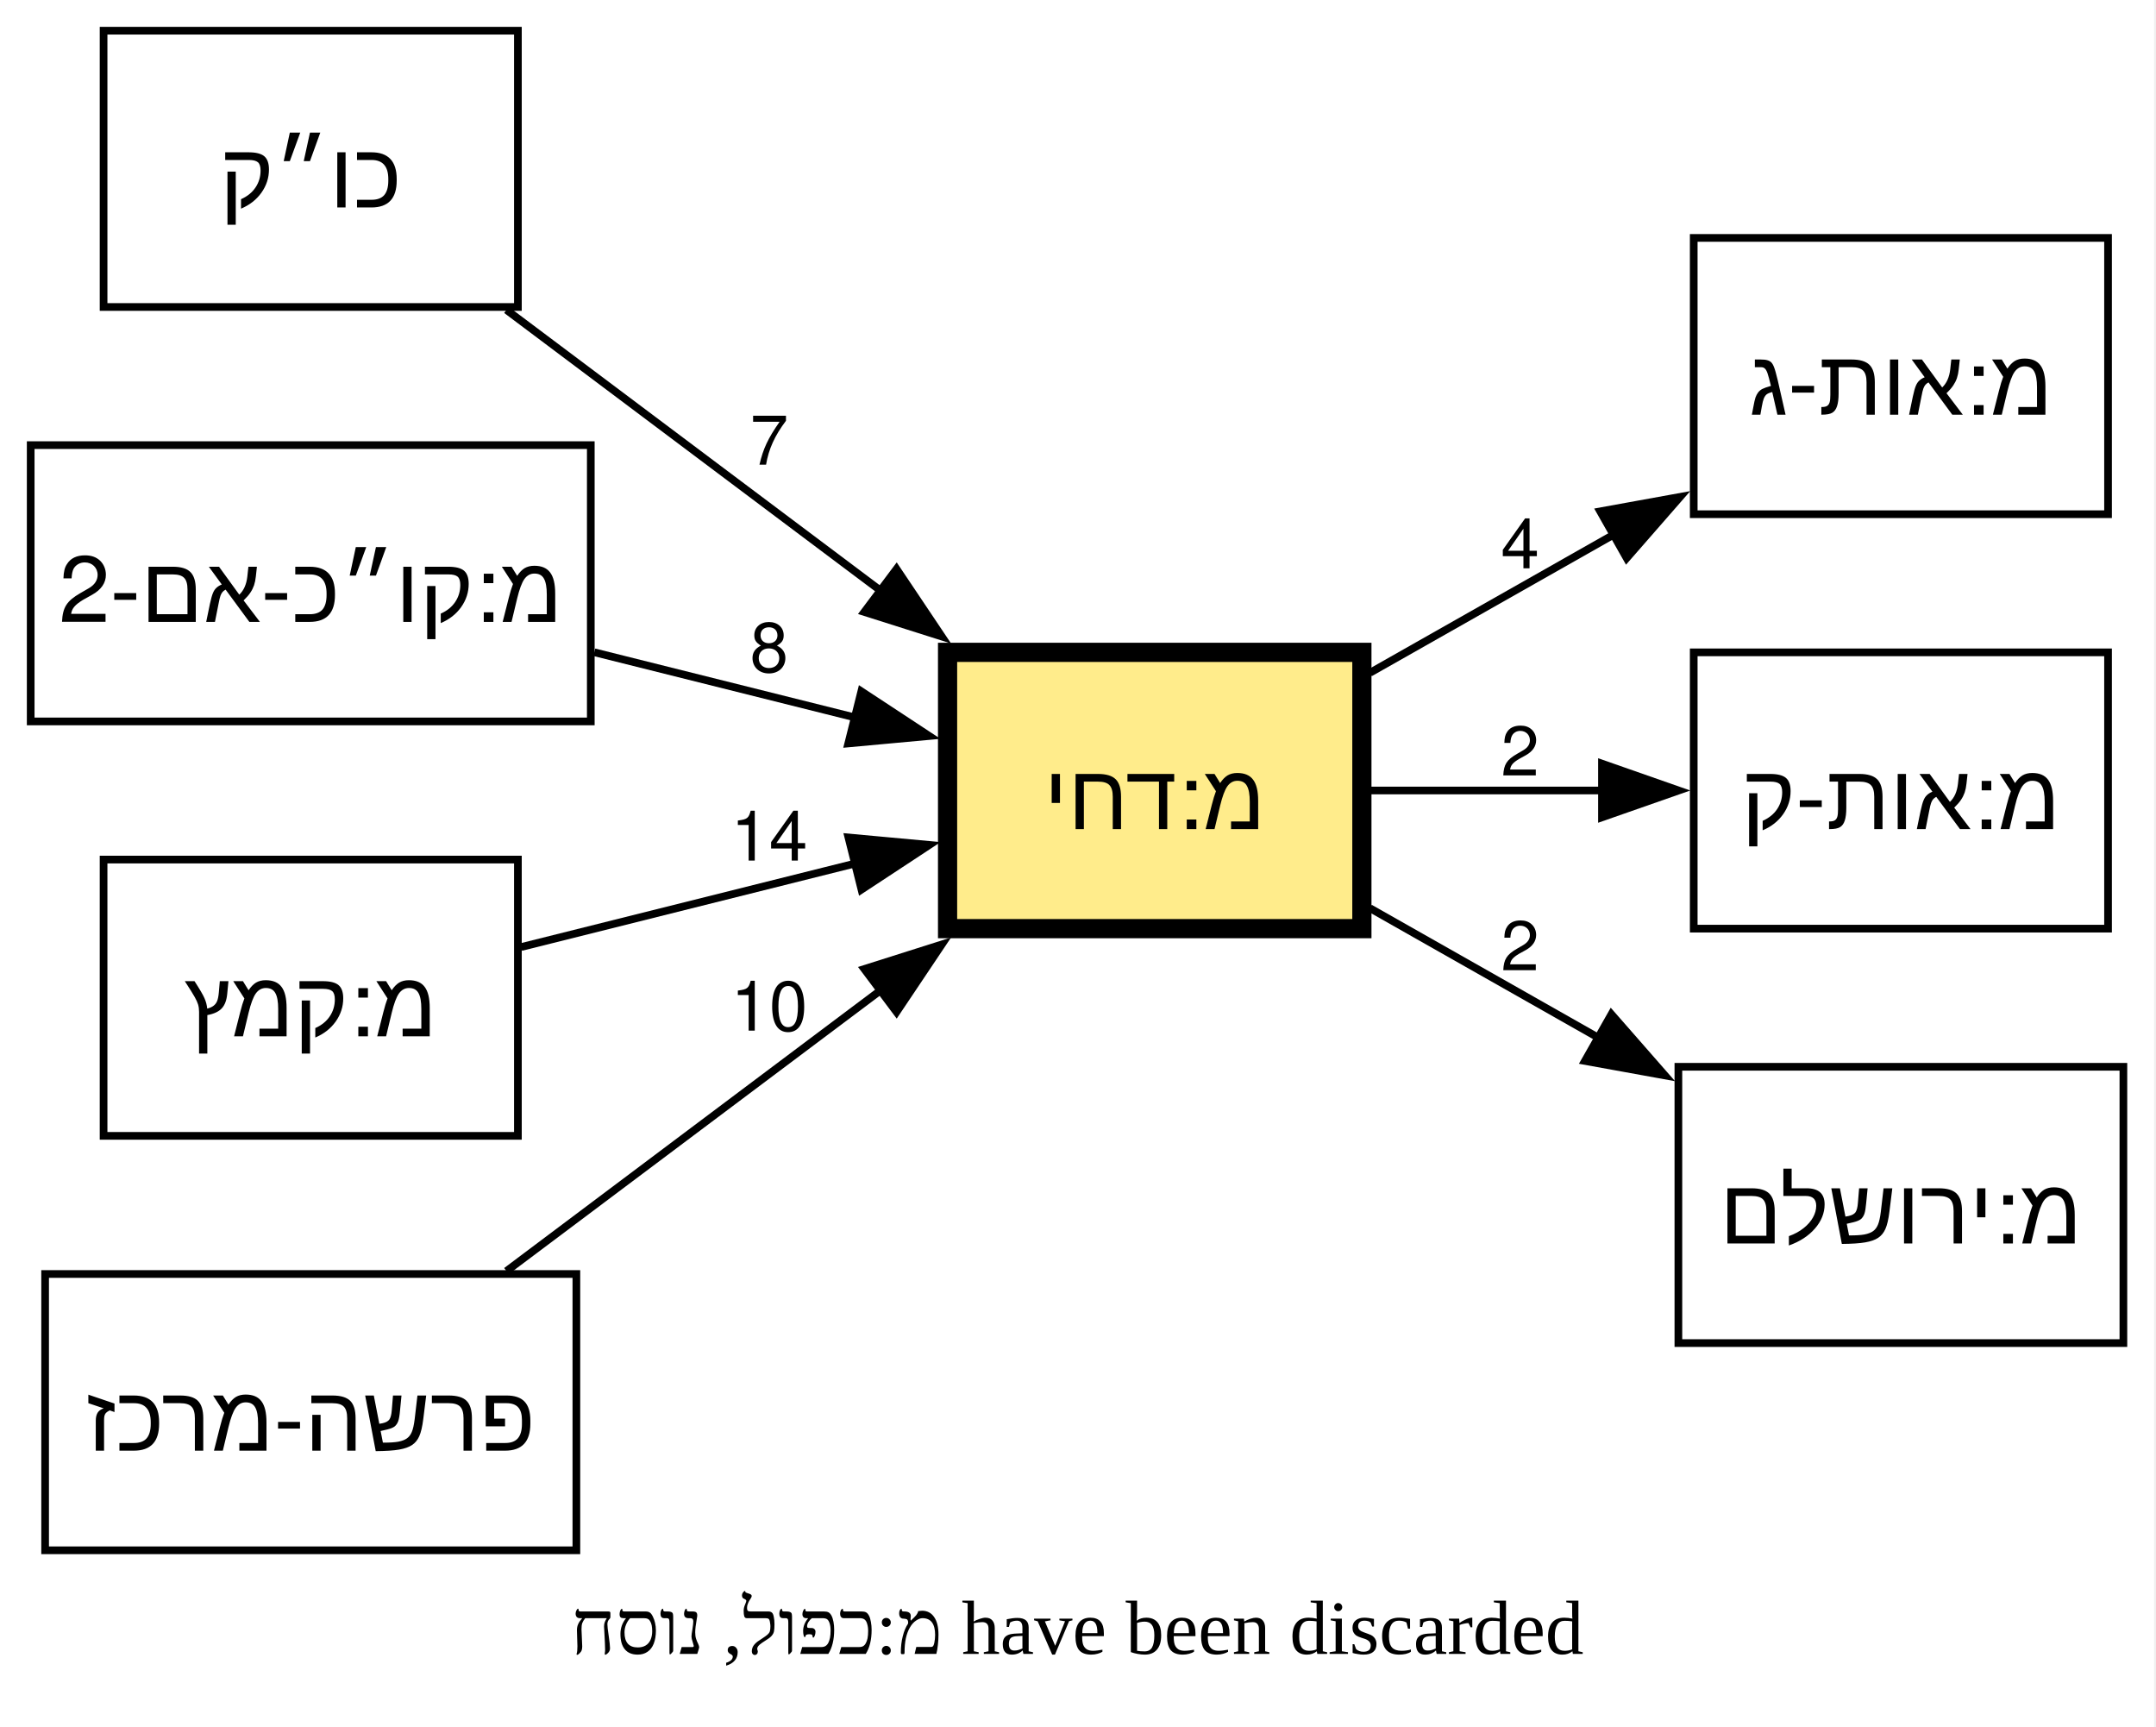
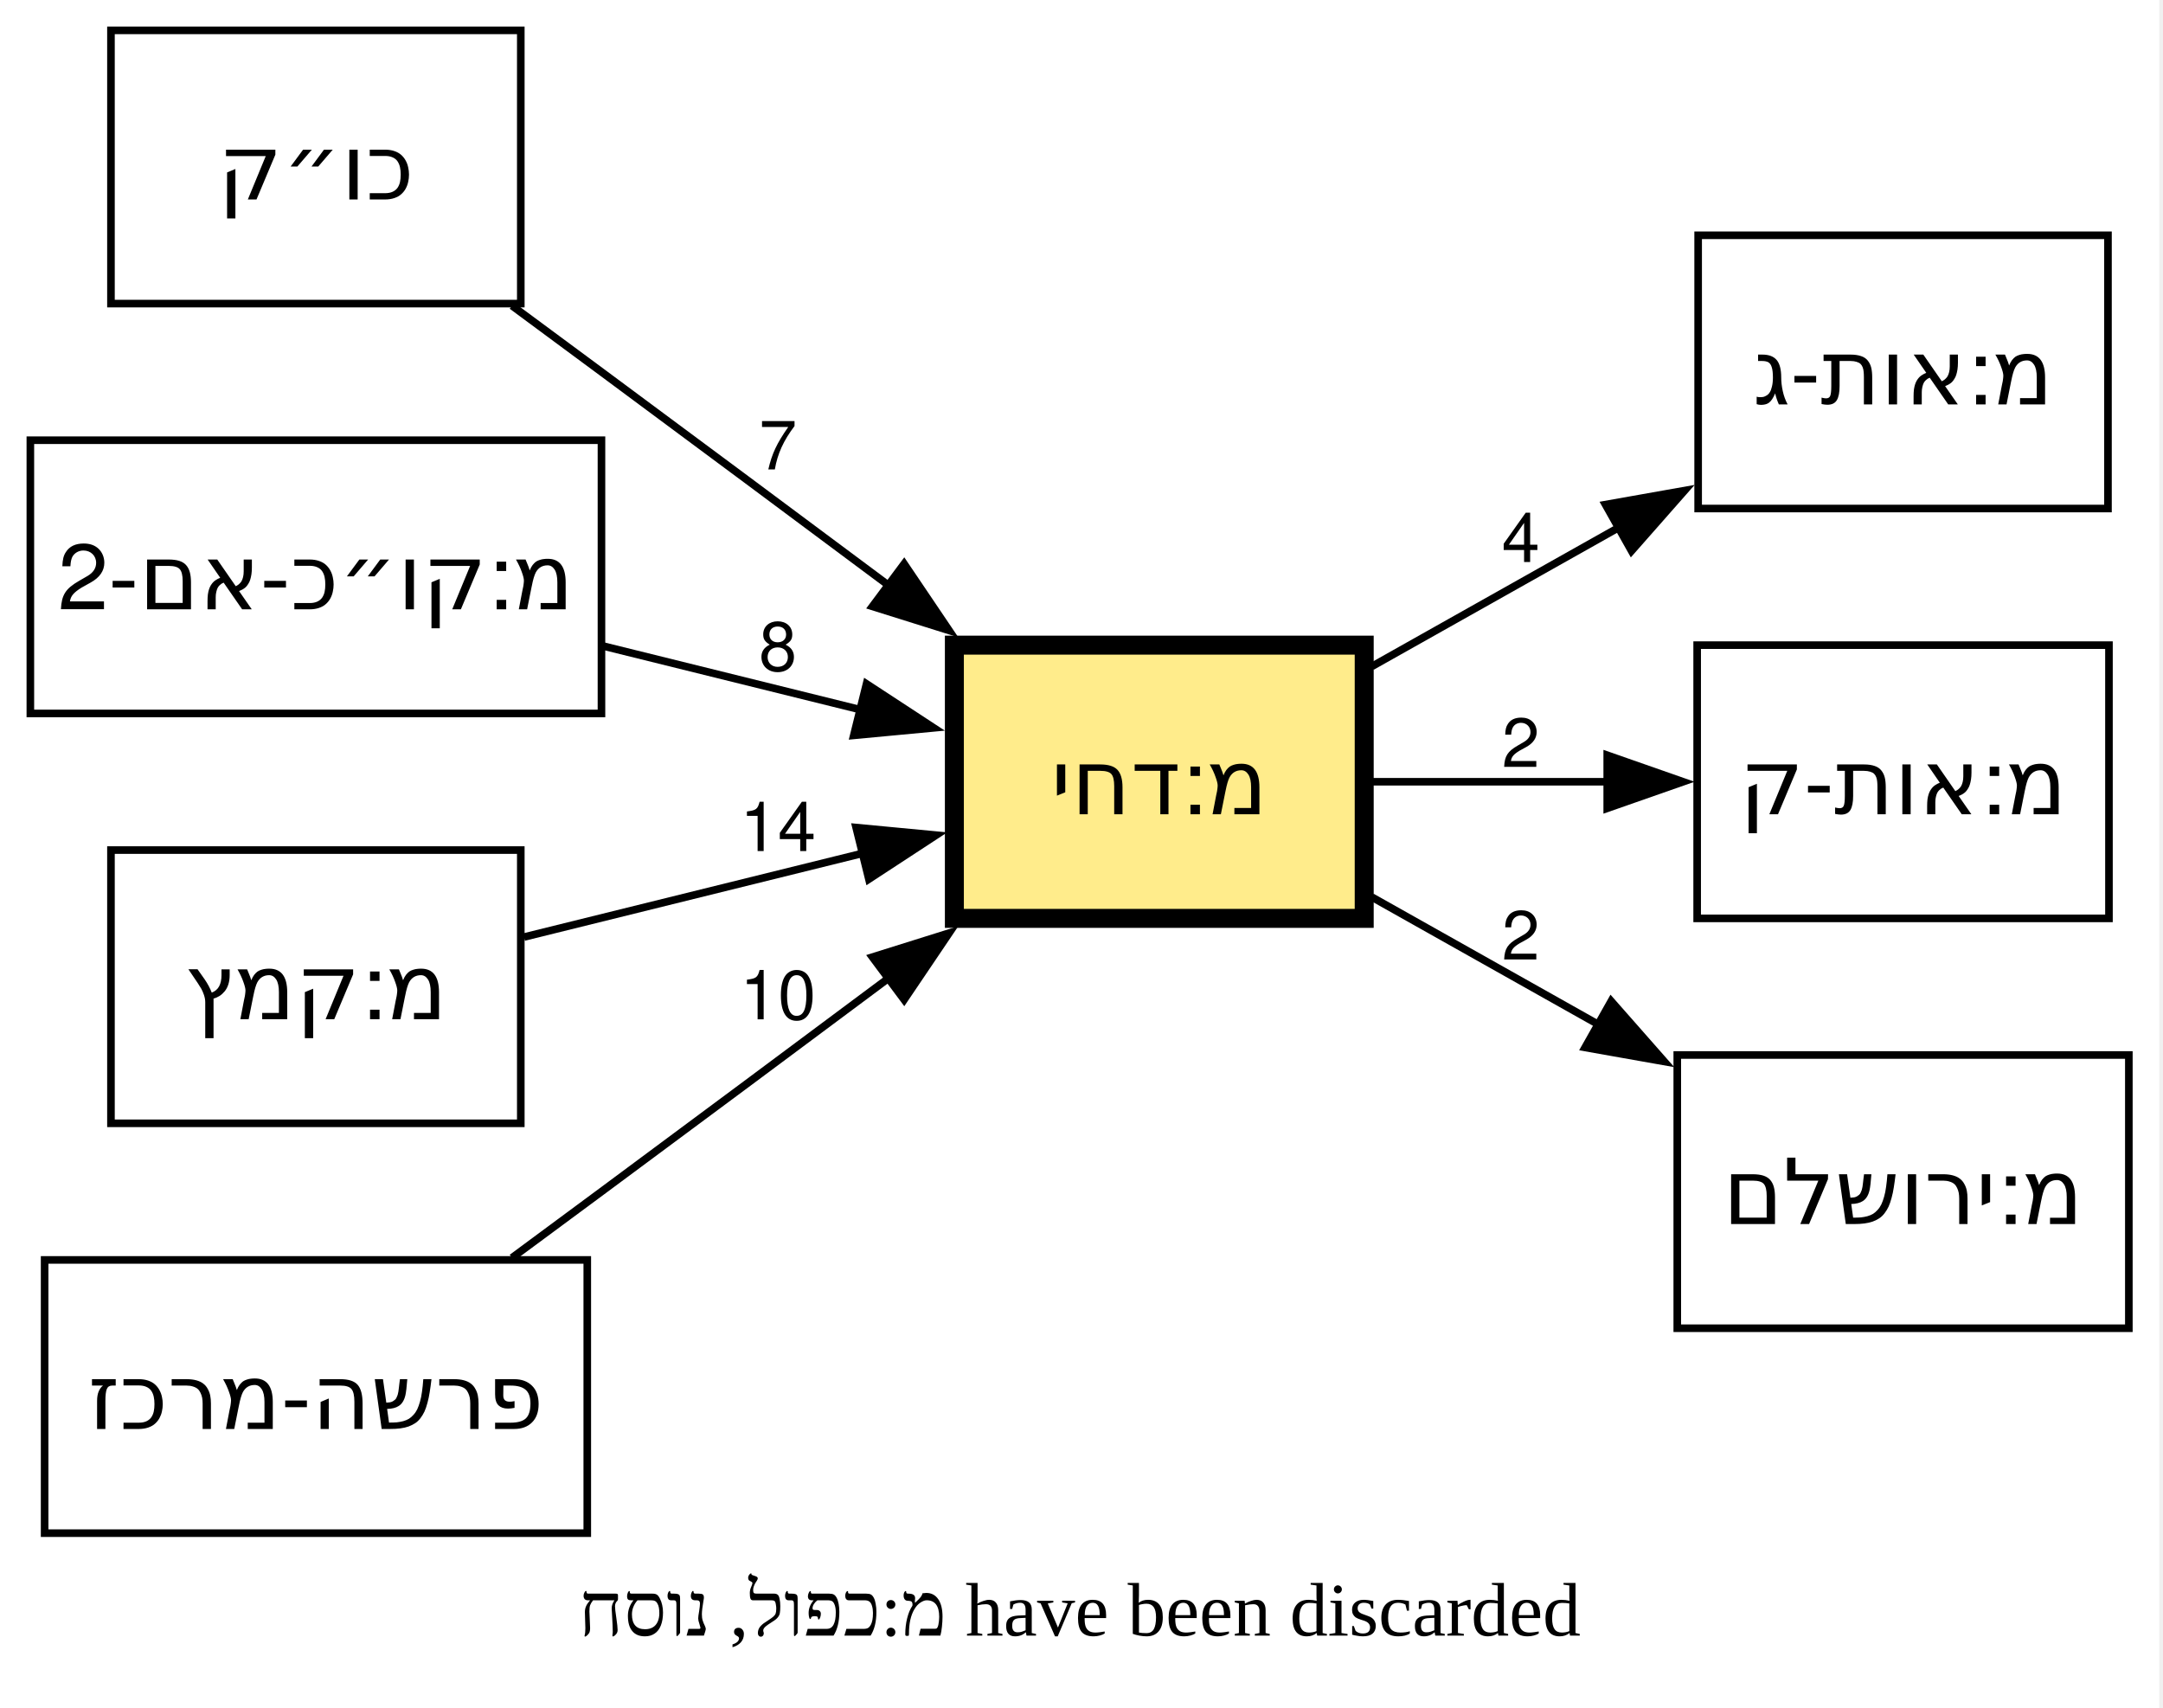
- <svg xmlns="http://www.w3.org/2000/svg" width="281pt" height="225pt" viewBox="0.00 0.00 281.00 225.00">
+ <svg xmlns="http://www.w3.org/2000/svg" width="285pt" height="225pt" viewBox="0.00 0.00 285.00 225.00">
  <g id="graph0" class="graph" transform="scale(1 1) rotate(0) translate(4 221.25)">
-     <polygon fill="white" stroke="none" points="-4,4 -4,-221.25 276.75,-221.25 276.75,4 -4,4" />
-     <text xml:space="preserve" text-anchor="middle" x="136.38" y="-5.75" font-family="Times New Roman,serif" font-size="10.00">מ:כפול, נוסח have been discarded</text>
+     <polygon fill="white" stroke="none" points="-4,4 -4,-221.25 280.5,-221.25 280.5,4 -4,4" />
+     <text xml:space="preserve" text-anchor="middle" x="138.25" y="-5.75" font-family="Times New Roman,serif" font-size="10.00">מ:כפול, נוסח have been discarded</text>
    <g id="node1" class="node">
-       <polygon fill="#ffec8b" stroke="black" stroke-width="2.5" points="173.5,-136.25 119.5,-136.25 119.5,-100.25 173.5,-100.25 173.5,-136.25" />
-       <text xml:space="preserve" text-anchor="middle" x="146.5" y="-113.22" font-family="SBL Hebrew,Helvetica" font-size="12.00">מ:דחי</text>
+       <polygon fill="#ffec8b" stroke="black" stroke-width="2.5" points="175.75,-136.25 121.75,-136.25 121.75,-100.25 175.75,-100.25 175.75,-136.25" />
+       <text xml:space="preserve" text-anchor="middle" x="148.75" y="-113.97" font-family="Helvetica,sans-Serif" font-size="12.00">מ:דחי</text>
    </g>
    <g id="node3" class="node">
-       <polygon fill="none" stroke="black" points="270.75,-190.25 216.75,-190.25 216.75,-154.25 270.75,-154.25 270.75,-190.25" />
-       <text xml:space="preserve" text-anchor="middle" x="243.75" y="-167.22" font-family="SBL Hebrew,Helvetica" font-size="12.00">מ:אות-ג</text>
+       <polygon fill="none" stroke="black" points="273.75,-190.25 219.75,-190.25 219.75,-154.25 273.75,-154.25 273.75,-190.25" />
+       <text xml:space="preserve" text-anchor="middle" x="246.75" y="-167.97" font-family="Helvetica,sans-Serif" font-size="12.00">מ:אות-ג</text>
    </g>
    <g id="edge2" class="edge">
-       <path fill="none" stroke="black" d="M174.54,-133.58C184.46,-139.2 195.86,-145.66 206.46,-151.67" />
-       <polygon fill="black" stroke="black" points="204.56,-154.62 214.98,-156.51 208.01,-148.53 204.56,-154.62" />
-       <text xml:space="preserve" text-anchor="middle" x="194.12" y="-147.2" font-family="Helvetica,sans-Serif" font-size="9.00">4</text>
+       <path fill="none" stroke="black" d="M176.75,-133.44C186.83,-139.11 198.46,-145.65 209.26,-151.73" />
+       <polygon fill="black" stroke="black" points="207.54,-154.77 217.97,-156.62 210.97,-148.67 207.54,-154.77" />
+       <text xml:space="preserve" text-anchor="middle" x="196.38" y="-147.2" font-family="Helvetica,sans-Serif" font-size="9.00">4</text>
    </g>
    <g id="node4" class="node">
-       <polygon fill="none" stroke="black" points="270.75,-136.25 216.75,-136.25 216.75,-100.25 270.75,-100.25 270.75,-136.25" />
-       <text xml:space="preserve" text-anchor="middle" x="243.75" y="-113.22" font-family="SBL Hebrew,Helvetica" font-size="12.00">מ:אות-ק</text>
+       <polygon fill="none" stroke="black" points="273.88,-136.25 219.62,-136.25 219.62,-100.25 273.88,-100.25 273.88,-136.25" />
+       <text xml:space="preserve" text-anchor="middle" x="246.75" y="-113.97" font-family="Helvetica,sans-Serif" font-size="12.00">מ:אות-ק</text>
    </g>
    <g id="edge3" class="edge">
-       <path fill="none" stroke="black" d="M174.54,-118.25C183.95,-118.25 194.68,-118.25 204.81,-118.25" />
-       <polygon fill="black" stroke="black" points="204.79,-121.75 214.79,-118.25 204.79,-114.75 204.79,-121.75" />
-       <text xml:space="preserve" text-anchor="middle" x="194.12" y="-120.2" font-family="Helvetica,sans-Serif" font-size="9.00">2</text>
+       <path fill="none" stroke="black" d="M176.75,-118.25C186.42,-118.25 197.5,-118.25 207.92,-118.25" />
+       <polygon fill="black" stroke="black" points="207.77,-121.75 217.77,-118.25 207.77,-114.75 207.77,-121.75" />
+       <text xml:space="preserve" text-anchor="middle" x="196.38" y="-120.2" font-family="Helvetica,sans-Serif" font-size="9.00">2</text>
    </g>
    <g id="node5" class="node">
-       <polygon fill="none" stroke="black" points="272.75,-82.25 214.75,-82.25 214.75,-46.25 272.75,-46.25 272.75,-82.25" />
-       <text xml:space="preserve" text-anchor="middle" x="243.75" y="-59.23" font-family="SBL Hebrew,Helvetica" font-size="12.00">מ:ירושלם</text>
+       <polygon fill="none" stroke="black" points="276.5,-82.25 217,-82.25 217,-46.25 276.5,-46.25 276.5,-82.25" />
+       <text xml:space="preserve" text-anchor="middle" x="246.75" y="-59.98" font-family="Helvetica,sans-Serif" font-size="12.00">מ:ירושלם</text>
    </g>
    <g id="edge4" class="edge">
-       <path fill="none" stroke="black" d="M174.54,-102.92C183.86,-97.63 194.49,-91.61 204.53,-85.92" />
-       <polygon fill="black" stroke="black" points="206.02,-89.09 213,-81.12 202.57,-83.01 206.02,-89.09" />
-       <text xml:space="preserve" text-anchor="middle" x="194.12" y="-94.82" font-family="Helvetica,sans-Serif" font-size="9.00">2</text>
+       <path fill="none" stroke="black" d="M176.75,-103.06C186.06,-97.82 196.7,-91.84 206.78,-86.17" />
+       <polygon fill="black" stroke="black" points="208.29,-89.34 215.29,-81.39 204.85,-83.24 208.29,-89.34" />
+       <text xml:space="preserve" text-anchor="middle" x="196.38" y="-94.82" font-family="Helvetica,sans-Serif" font-size="9.00">2</text>
    </g>
    <g id="node2" class="node">
-       <polygon fill="none" stroke="black" points="63.5,-217.25 9.5,-217.25 9.5,-181.25 63.5,-181.25 63.5,-217.25" />
-       <text xml:space="preserve" text-anchor="middle" x="36.5" y="-194.22" font-family="SBL Hebrew,Helvetica" font-size="12.00">כו״ק</text>
+       <polygon fill="none" stroke="black" points="64.62,-217.25 10.62,-217.25 10.62,-181.25 64.62,-181.25 64.62,-217.25" />
+       <text xml:space="preserve" text-anchor="middle" x="37.62" y="-194.97" font-family="Helvetica,sans-Serif" font-size="12.00">כו״ק</text>
    </g>
    <g id="edge1" class="edge">
-       <path fill="none" stroke="black" d="M62.01,-180.87C76.47,-170.02 95,-156.12 110.93,-144.17" />
-       <polygon fill="black" stroke="black" points="112.85,-147.11 118.75,-138.31 108.65,-141.51 112.85,-147.11" />
-       <text xml:space="preserve" text-anchor="middle" x="96.25" y="-160.7" font-family="Helvetica,sans-Serif" font-size="9.00">7</text>
+       <path fill="none" stroke="black" d="M63.46,-180.97C67.41,-178.05 71.44,-175.07 75.25,-172.25 87.59,-163.11 101.09,-153.07 113.05,-144.15" />
+       <polygon fill="black" stroke="black" points="115.13,-146.96 121.06,-138.18 110.95,-141.35 115.13,-146.96" />
+       <text xml:space="preserve" text-anchor="middle" x="98.5" y="-159.4" font-family="Helvetica,sans-Serif" font-size="9.00">7</text>
    </g>
    <g id="node6" class="node">
-       <polygon fill="none" stroke="black" points="73,-163.25 0,-163.25 0,-127.25 73,-127.25 73,-163.25" />
-       <text xml:space="preserve" text-anchor="middle" x="36.5" y="-140.22" font-family="SBL Hebrew,Helvetica" font-size="12.00">מ:קו״כ-אם-2</text>
+       <polygon fill="none" stroke="black" points="75.25,-163.25 0,-163.25 0,-127.25 75.25,-127.25 75.25,-163.25" />
+       <text xml:space="preserve" text-anchor="middle" x="37.62" y="-140.97" font-family="Helvetica,sans-Serif" font-size="12.00">מ:קו״כ-אם-2</text>
    </g>
    <g id="edge5" class="edge">
-       <path fill="none" stroke="black" d="M73.46,-136.26C84.39,-133.53 96.44,-130.52 107.5,-127.75" />
-       <polygon fill="black" stroke="black" points="108.26,-131.17 117.11,-125.35 106.56,-124.38 108.26,-131.17" />
-       <text xml:space="preserve" text-anchor="middle" x="96.25" y="-133.7" font-family="Helvetica,sans-Serif" font-size="9.00">8</text>
+       <path fill="none" stroke="black" d="M75.57,-136.11C86.49,-133.41 98.47,-130.44 109.47,-127.72" />
+       <polygon fill="black" stroke="black" points="110.17,-131.15 119.03,-125.35 108.49,-124.36 110.17,-131.15" />
+       <text xml:space="preserve" text-anchor="middle" x="98.5" y="-132.89" font-family="Helvetica,sans-Serif" font-size="9.00">8</text>
    </g>
    <g id="node7" class="node">
-       <polygon fill="none" stroke="black" points="63.5,-109.25 9.5,-109.25 9.5,-73.25 63.5,-73.25 63.5,-109.25" />
-       <text xml:space="preserve" text-anchor="middle" x="36.5" y="-86.22" font-family="SBL Hebrew,Helvetica" font-size="12.00">מ:קמץ</text>
+       <polygon fill="none" stroke="black" points="64.62,-109.25 10.62,-109.25 10.62,-73.25 64.62,-73.25 64.62,-109.25" />
+       <text xml:space="preserve" text-anchor="middle" x="37.62" y="-86.97" font-family="Helvetica,sans-Serif" font-size="12.00">מ:קמץ</text>
    </g>
    <g id="edge6" class="edge">
-       <path fill="none" stroke="black" d="M63.92,-97.85C77.03,-101.13 93.1,-105.15 107.5,-108.75" />
-       <polygon fill="black" stroke="black" points="106.58,-112.13 117.13,-111.16 108.28,-105.34 106.58,-112.13" />
-       <text xml:space="preserve" text-anchor="middle" x="96.25" y="-109.12" font-family="Helvetica,sans-Serif" font-size="9.00">14</text>
+       <path fill="none" stroke="black" d="M65.04,-97.79C78.51,-101.12 95.14,-105.23 109.94,-108.89" />
+       <polygon fill="black" stroke="black" points="108.8,-112.22 119.35,-111.22 110.48,-105.42 108.8,-112.22" />
+       <text xml:space="preserve" text-anchor="middle" x="98.5" y="-109.12" font-family="Helvetica,sans-Serif" font-size="9.00">14</text>
    </g>
    <g id="node8" class="node">
-       <polygon fill="none" stroke="black" points="71.12,-55.25 1.88,-55.25 1.88,-19.25 71.12,-19.25 71.12,-55.25" />
-       <text xml:space="preserve" text-anchor="middle" x="36.5" y="-32.23" font-family="SBL Hebrew,Helvetica" font-size="12.00">פרשה-מרכז</text>
+       <polygon fill="none" stroke="black" points="73.38,-55.25 1.88,-55.25 1.88,-19.25 73.38,-19.25 73.38,-55.25" />
+       <text xml:space="preserve" text-anchor="middle" x="37.62" y="-32.98" font-family="Helvetica,sans-Serif" font-size="12.00">פרשה-מרכז</text>
    </g>
    <g id="edge7" class="edge">
-       <path fill="none" stroke="black" d="M62.01,-55.63C76.47,-66.48 95,-80.38 110.93,-92.33" />
-       <polygon fill="black" stroke="black" points="108.65,-94.99 118.75,-98.19 112.85,-89.39 108.65,-94.99" />
-       <text xml:space="preserve" text-anchor="middle" x="96.25" y="-86.96" font-family="Helvetica,sans-Serif" font-size="9.00">10</text>
+       <path fill="none" stroke="black" d="M63.46,-55.53C67.41,-58.45 71.44,-61.43 75.25,-64.25 87.59,-73.39 101.09,-83.43 113.05,-92.35" />
+       <polygon fill="black" stroke="black" points="110.95,-95.15 121.06,-98.32 115.13,-89.54 110.95,-95.15" />
+       <text xml:space="preserve" text-anchor="middle" x="98.5" y="-86.95" font-family="Helvetica,sans-Serif" font-size="9.00">10</text>
    </g>
  </g>
</svg>
